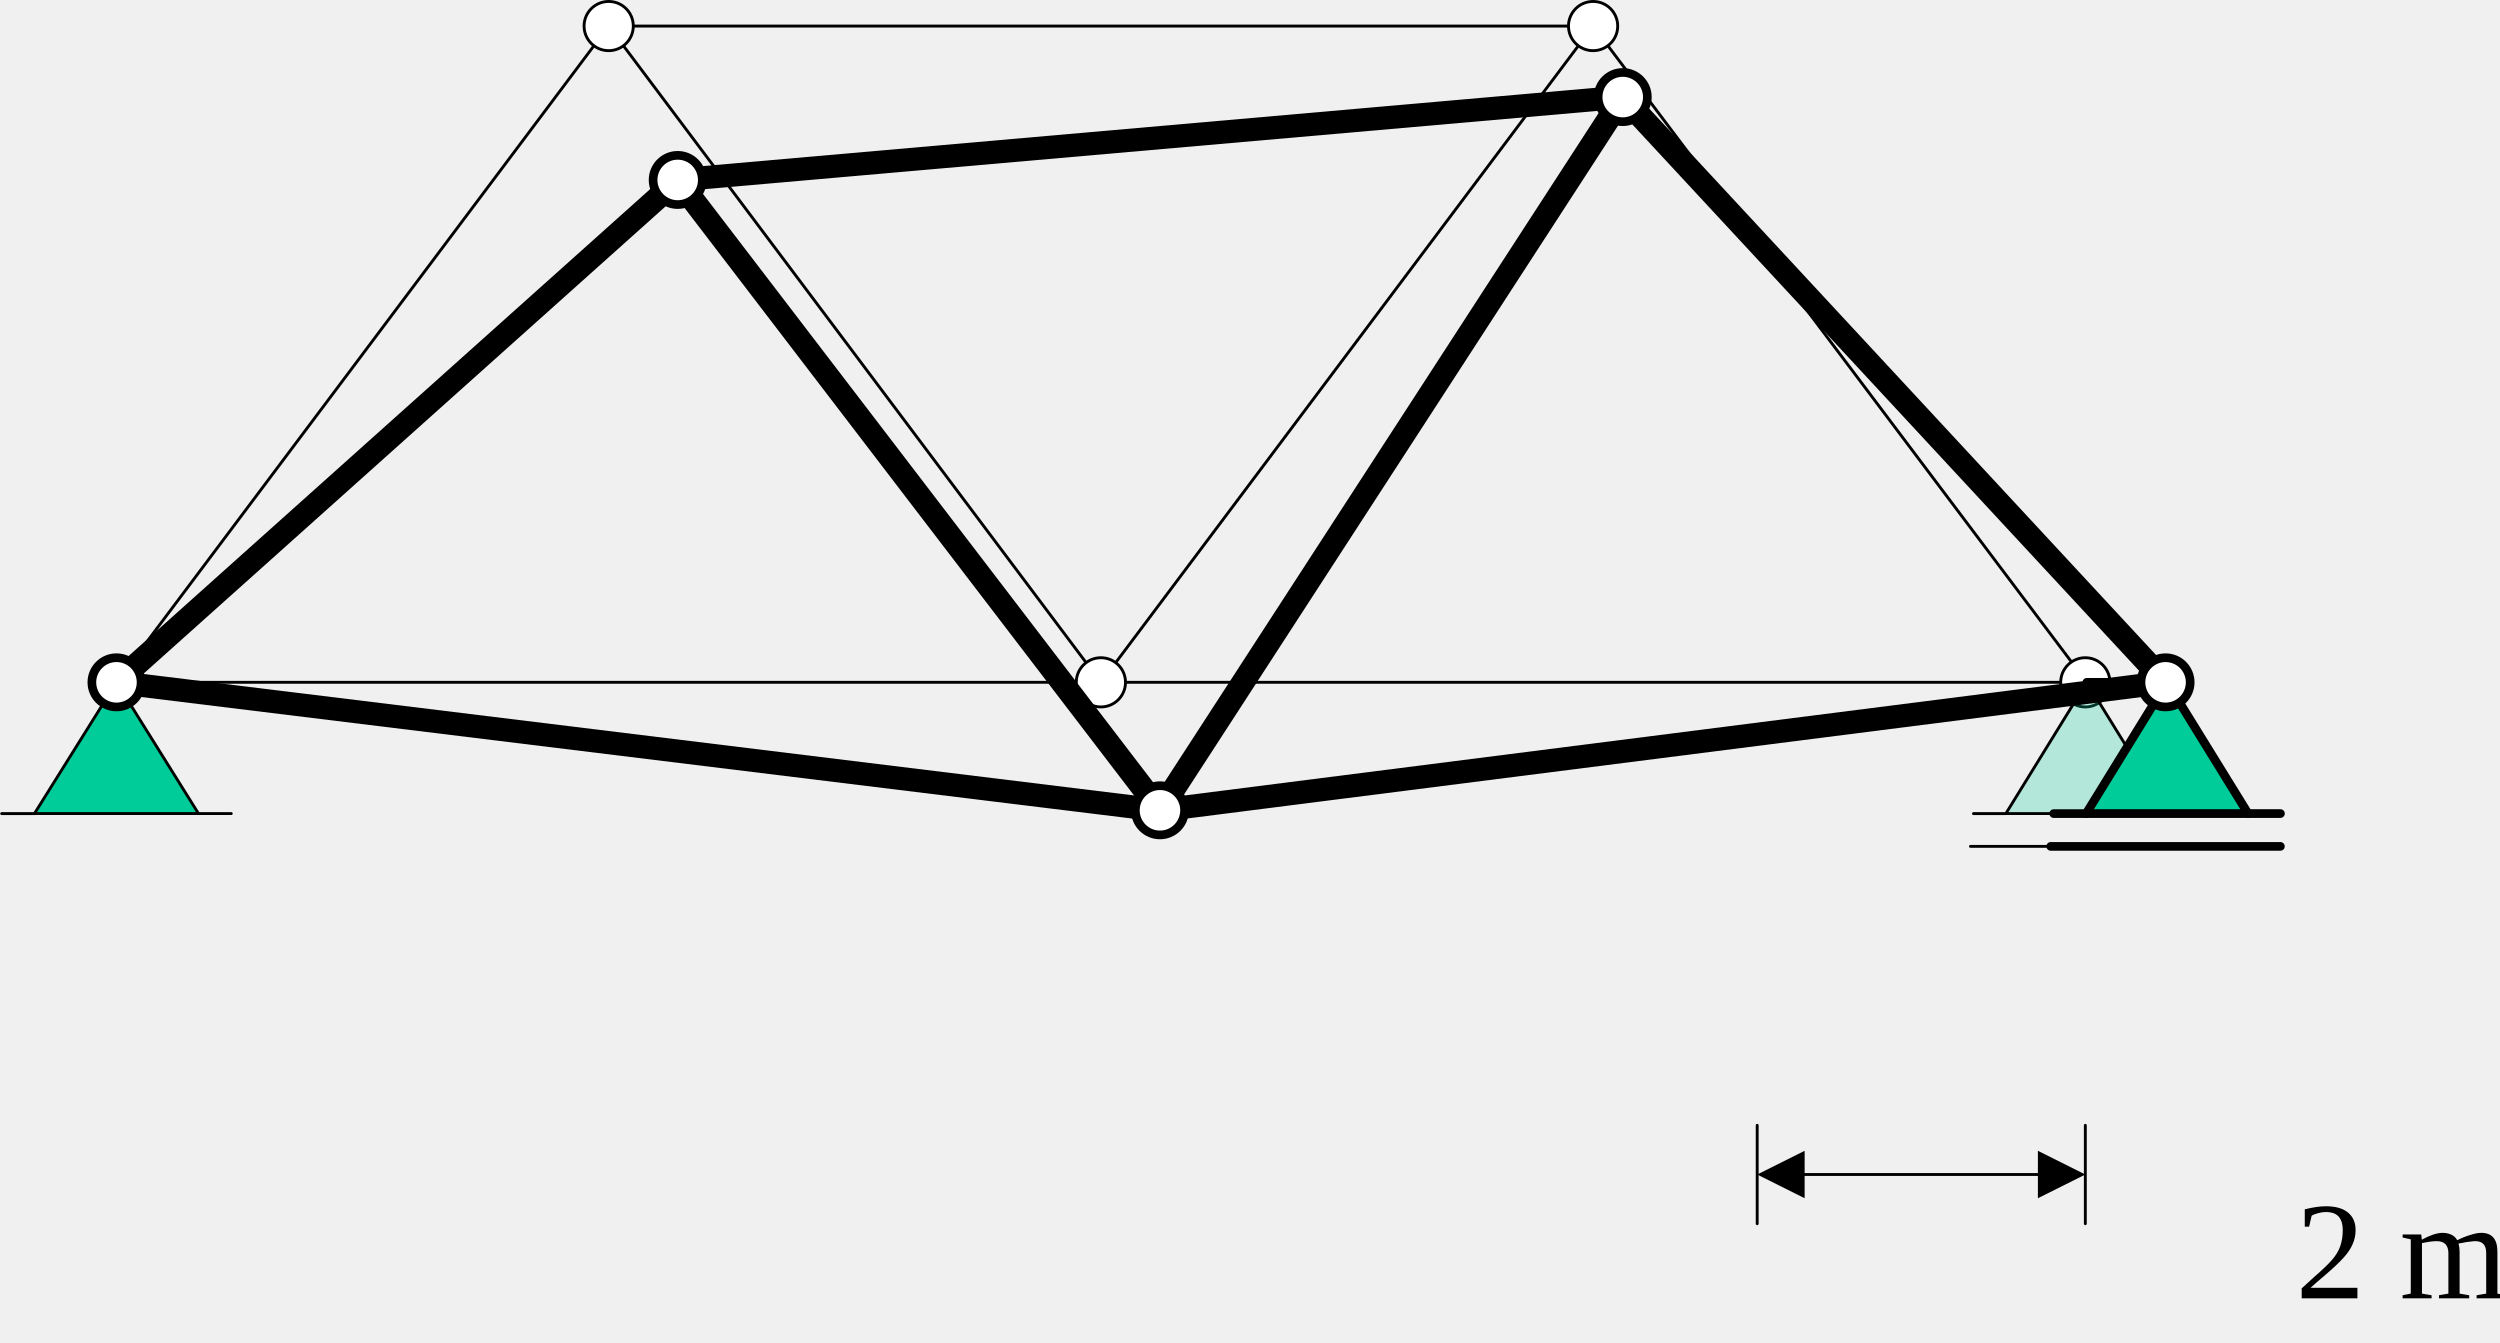
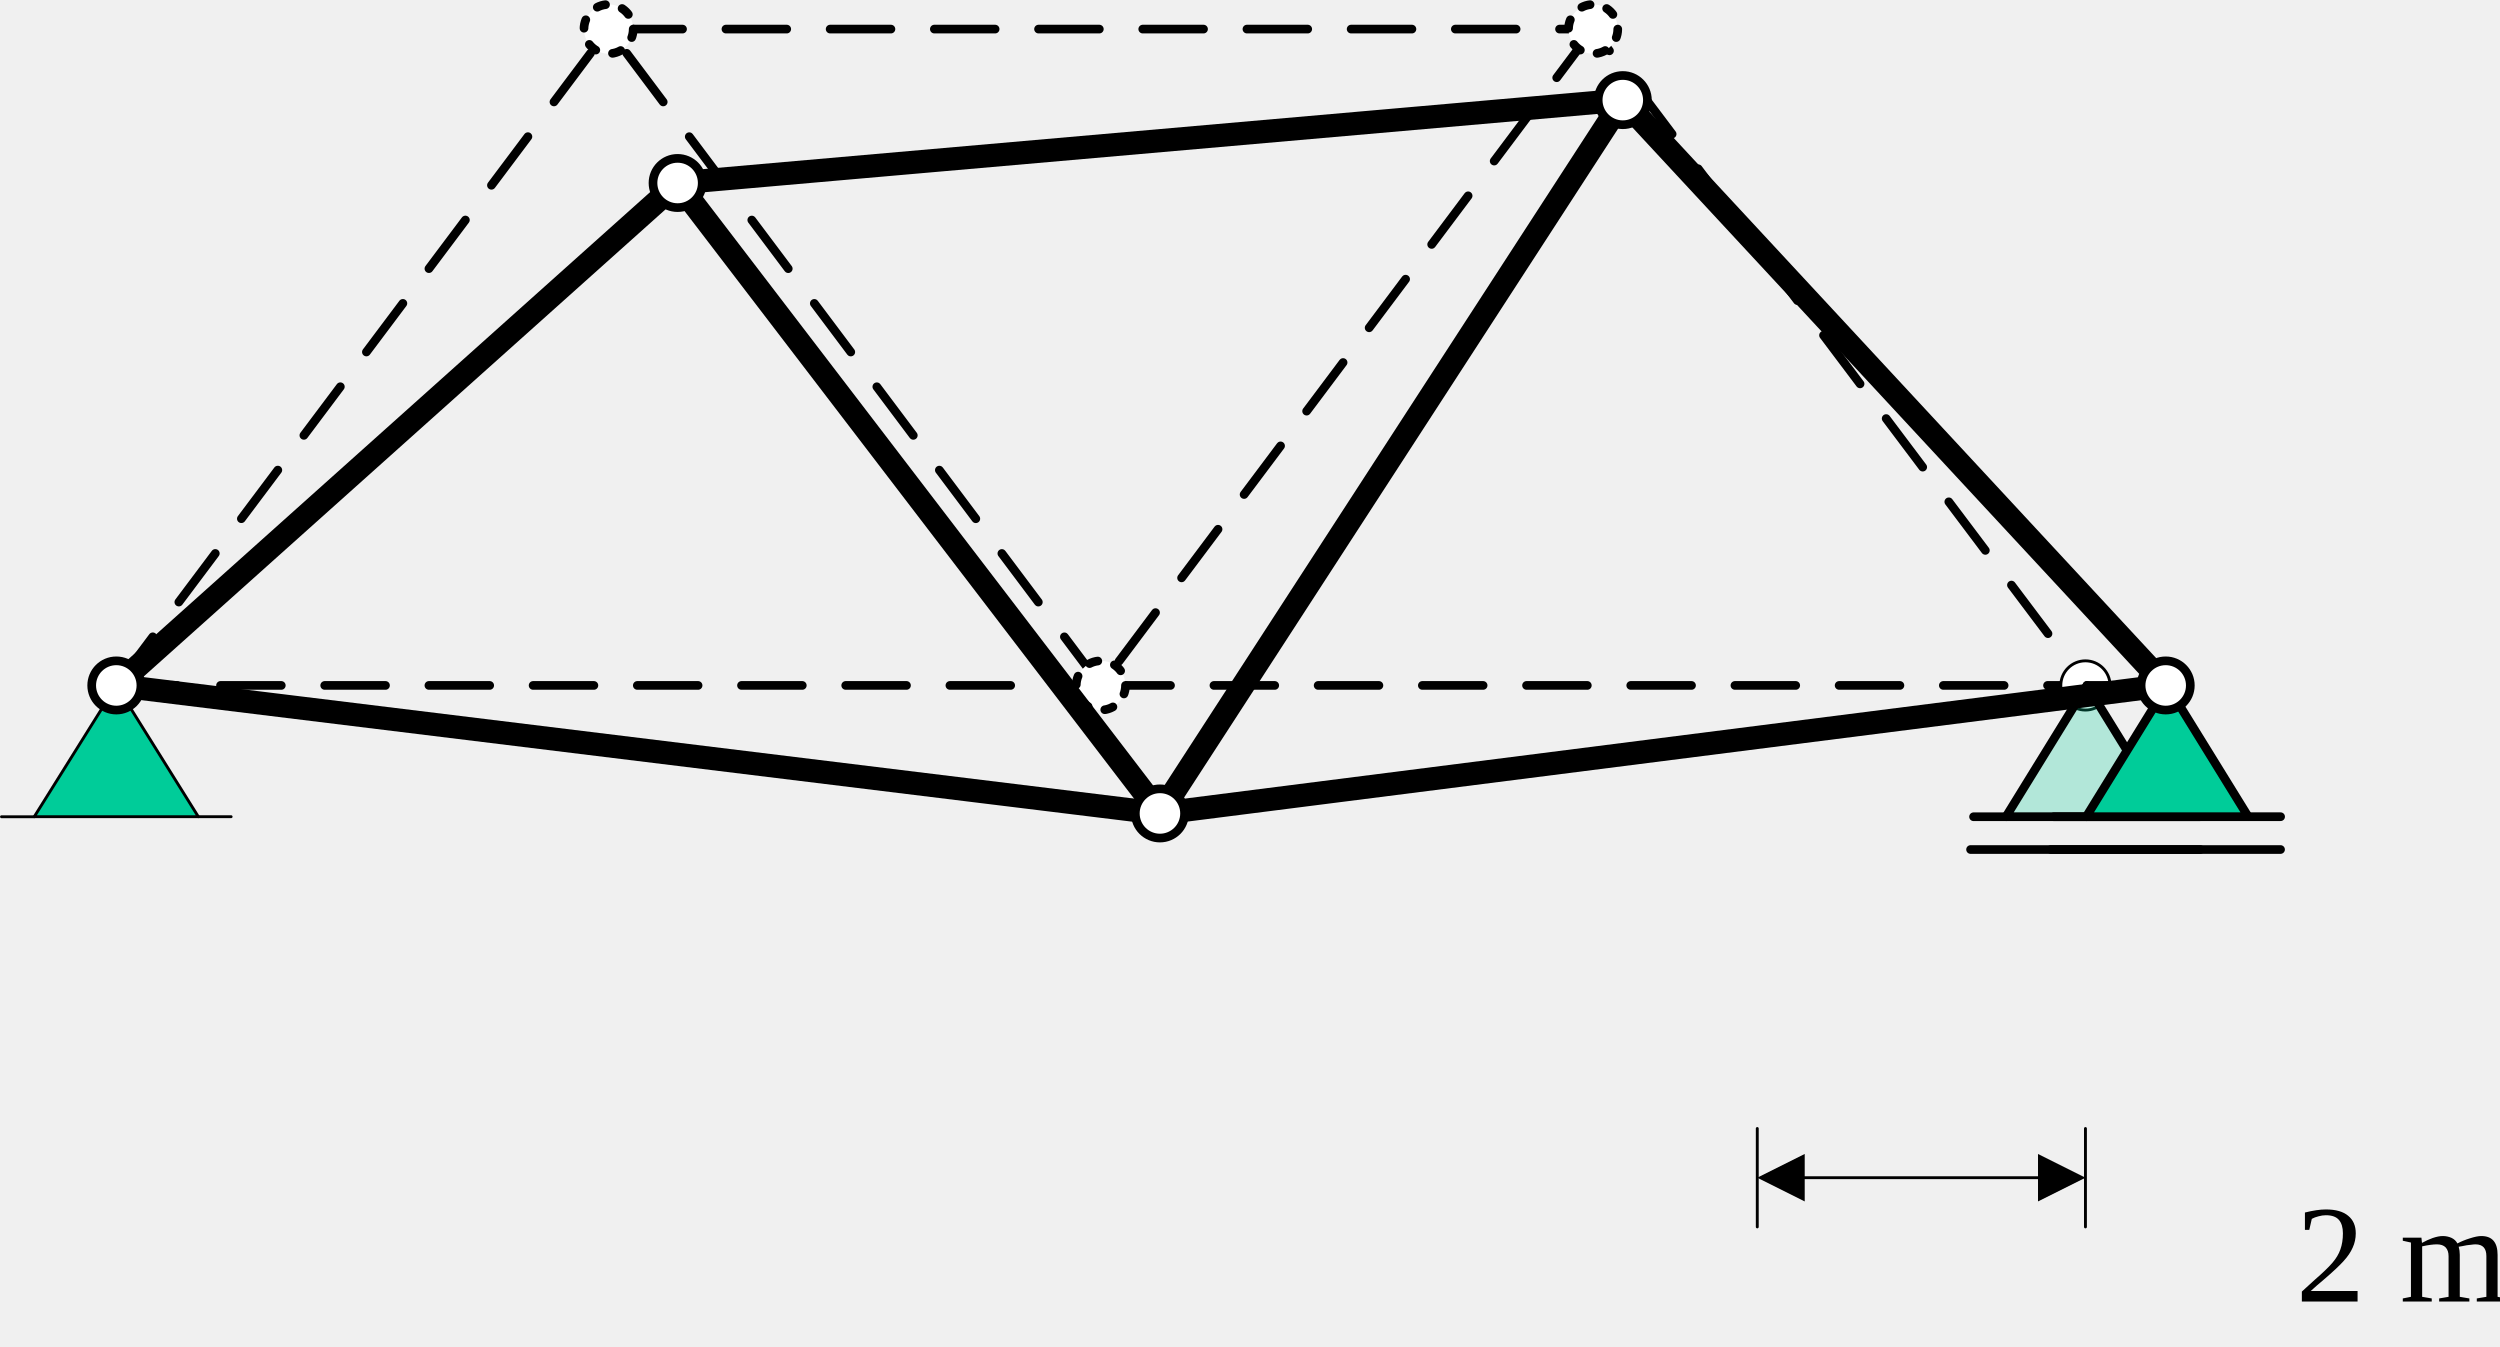
- <svg xmlns="http://www.w3.org/2000/svg" xmlns:ns1="http://schemas.microsoft.com/visio/2003/SVGExtensions/" xmlns:xlink="http://www.w3.org/1999/xlink" width="2.999in" height="1.611in" viewBox="0 0 215.933 116.012" xml:space="preserve" color-interpolation-filters="sRGB" class="st13">
+ <svg xmlns="http://www.w3.org/2000/svg" xmlns:ns1="http://schemas.microsoft.com/visio/2003/SVGExtensions/" xmlns:xlink="http://www.w3.org/1999/xlink" width="2.999in" height="1.615in" viewBox="0 0 215.933 116.262" xml:space="preserve" color-interpolation-filters="sRGB" class="st15">
  <ns1:documentProperties ns1:langID="1043" ns1:metric="true" ns1:viewMarkup="false" />
  <style type="text/css">
	
- 		.st1 {stroke:#000000;stroke-linecap:round;stroke-linejoin:round;stroke-width:0.25}
+ 		.st1 {stroke:#000000;stroke-dasharray:5.25,3.75;stroke-linecap:round;stroke-linejoin:round;stroke-width:0.75}
		.st2 {fill:#ffffff;stroke:#000000;stroke-linecap:round;stroke-linejoin:round;stroke-width:0.25}
- 		.st3 {fill:#00cc99;fill-opacity:0.26;stroke:#000000;stroke-linecap:round;stroke-linejoin:round;stroke-width:0.25}
- 		.st4 {fill:#00cc99;stroke:#000000;stroke-linecap:round;stroke-linejoin:round;stroke-width:0.75}
+ 		.st3 {fill:#ffffff;stroke:#000000;stroke-dasharray:0.75,1.5;stroke-linecap:round;stroke-linejoin:round;stroke-width:0.75}
+ 		.st4 {fill:#00cc99;fill-opacity:0.26;stroke:#000000;stroke-linecap:round;stroke-linejoin:round;stroke-width:0.75}
		.st5 {stroke:#000000;stroke-linecap:round;stroke-linejoin:round;stroke-width:0.75}
- 		.st6 {stroke:#000000;stroke-linecap:round;stroke-linejoin:round;stroke-width:2}
- 		.st7 {fill:#00cc99;stroke:#000000;stroke-linecap:round;stroke-linejoin:round;stroke-width:0.25}
- 		.st8 {fill:#ffffff;stroke:#000000;stroke-linecap:round;stroke-linejoin:round;stroke-width:0.75}
- 		.st9 {marker-end:url(#mrkr4-111);marker-start:url(#mrkr4-109);stroke:#000000;stroke-linecap:round;stroke-linejoin:round;stroke-width:0.25}
- 		.st10 {fill:#000000;fill-opacity:1;stroke:#000000;stroke-opacity:1;stroke-width:0.122}
- 		.st11 {fill:none;stroke:none;stroke-linecap:round;stroke-linejoin:round;stroke-width:0.75}
- 		.st12 {fill:#000000;font-family:Times New Roman;font-size:1em}
- 		.st13 {fill:none;fill-rule:evenodd;font-size:12px;overflow:visible;stroke-linecap:square;stroke-miterlimit:3}
+ 		.st6 {fill:#00cc99;stroke:#000000;stroke-linecap:round;stroke-linejoin:round;stroke-width:0.75}
+ 		.st7 {stroke:#000000;stroke-linecap:round;stroke-linejoin:round;stroke-width:2}
+ 		.st8 {fill:#00cc99;stroke:#000000;stroke-linecap:round;stroke-linejoin:round;stroke-width:0.25}
+ 		.st9 {stroke:#000000;stroke-linecap:round;stroke-linejoin:round;stroke-width:0.25}
+ 		.st10 {fill:#ffffff;stroke:#000000;stroke-linecap:round;stroke-linejoin:round;stroke-width:0.75}
+ 		.st11 {marker-end:url(#mrkr4-111);marker-start:url(#mrkr4-109);stroke:#000000;stroke-linecap:round;stroke-linejoin:round;stroke-width:0.25}
+ 		.st12 {fill:#000000;fill-opacity:1;stroke:#000000;stroke-opacity:1;stroke-width:0.122}
+ 		.st13 {fill:none;stroke:none;stroke-linecap:round;stroke-linejoin:round;stroke-width:0.75}
+ 		.st14 {fill:#000000;font-family:Times New Roman;font-size:1em}
+ 		.st15 {fill:none;fill-rule:evenodd;font-size:12px;overflow:visible;stroke-linecap:square;stroke-miterlimit:3}
	
	</style>
  <defs id="Markers">
    <g id="lend4">
      <path d="M 2 1 L 0 0 L 2 -1 L 2 1 " style="stroke:none" />
    </g>
-     <marker id="mrkr4-109" class="st10" ns1:arrowType="4" ns1:arrowSize="1" ns1:setback="14.96" refX="14.96" orient="auto" markerUnits="strokeWidth" overflow="visible">
+     <marker id="mrkr4-109" class="st12" ns1:arrowType="4" ns1:arrowSize="1" ns1:setback="14.96" refX="14.96" orient="auto" markerUnits="strokeWidth" overflow="visible">
      <use xlink:href="#lend4" transform="scale(8.2) " />
    </marker>
-     <marker id="mrkr4-111" class="st10" ns1:arrowType="4" ns1:arrowSize="1" ns1:setback="16.4" refX="-16.4" orient="auto" markerUnits="strokeWidth" overflow="visible">
+     <marker id="mrkr4-111" class="st12" ns1:arrowType="4" ns1:arrowSize="1" ns1:setback="16.4" refX="-16.4" orient="auto" markerUnits="strokeWidth" overflow="visible">
      <use xlink:href="#lend4" transform="scale(-8.2,-8.2) " />
    </marker>
  </defs>
  <g ns1:mID="0" ns1:index="1" ns1:groupContext="foregroundPage">
    <ns1:pageProperties ns1:drawingScale="0.0393701" ns1:pageScale="0.0393701" ns1:drawingUnits="24" ns1:shadowOffsetX="8.50394" ns1:shadowOffsetY="-8.50394" />
    <g id="shape698-1" ns1:mID="698" ns1:groupContext="shape" transform="translate(10.0463,-57.0679) rotate(2.77559E-06)">
-       <path d="M0 116.01 L85.04 116.01" class="st1" />
+       <path d="M0 116.26 L85.04 116.26" class="st1" />
    </g>
    <g id="shape695-4" ns1:mID="695" ns1:groupContext="shape" transform="translate(10.0463,-57.0679)">
-       <path d="M0 116.01 L42.52 59.32 L127.56 59.32 L170.21 116.01 L85.04 116.01" class="st1" />
+       <path d="M0 116.26 L42.52 59.57 L127.56 59.57 L170.21 116.26 L85.04 116.26" class="st1" />
    </g>
-     <g id="shape696-7" ns1:mID="696" ns1:groupContext="shape" transform="translate(2.27612,128.551) rotate(-126.87)">
-       <path d="M0 116.01 L70.87 116.01" class="st1" />
+     <g id="shape696-7" ns1:mID="696" ns1:groupContext="shape" transform="translate(2.07612,128.951) rotate(-126.87)">
+       <path d="M0 116.26 L70.87 116.26" class="st1" />
    </g>
-     <g id="shape697-10" ns1:mID="697" ns1:groupContext="shape" transform="translate(230.415,71.8581) rotate(126.87)">
-       <path d="M0 116.01 L70.87 116.01" class="st1" />
+     <g id="shape697-10" ns1:mID="697" ns1:groupContext="shape" transform="translate(230.615,72.2581) rotate(126.87)">
+       <path d="M0 116.26 L70.87 116.26" class="st1" />
    </g>
    <g id="shape2819-13" ns1:mID="2819" ns1:groupContext="shape" transform="translate(7.92029,-54.9419)">
-       <ellipse cx="2.126" cy="113.886" rx="2.126" ry="2.126" class="st2" />
+       <ellipse cx="2.126" cy="114.136" rx="2.126" ry="2.126" class="st2" />
    </g>
    <g id="shape2820-15" ns1:mID="2820" ns1:groupContext="shape" transform="translate(135.479,-111.635)">
-       <ellipse cx="2.126" cy="113.886" rx="2.126" ry="2.126" class="st2" />
+       <ellipse cx="2.126" cy="114.136" rx="2.126" ry="2.126" class="st3" />
    </g>
    <g id="shape2821-17" ns1:mID="2821" ns1:groupContext="shape" transform="translate(50.44,-111.635)">
-       <ellipse cx="2.126" cy="113.886" rx="2.126" ry="2.126" class="st2" />
+       <ellipse cx="2.126" cy="114.136" rx="2.126" ry="2.126" class="st3" />
    </g>
    <g id="shape2822-19" ns1:mID="2822" ns1:groupContext="shape" transform="translate(92.9597,-54.9419)">
-       <ellipse cx="2.126" cy="113.886" rx="2.126" ry="2.126" class="st2" />
+       <ellipse cx="2.126" cy="114.136" rx="2.126" ry="2.126" class="st3" />
    </g>
    <g id="shape2823-21" ns1:mID="2823" ns1:groupContext="shape" transform="translate(177.999,-54.9419)">
-       <ellipse cx="2.126" cy="113.886" rx="2.126" ry="2.126" class="st2" />
+       <ellipse cx="2.126" cy="114.136" rx="2.126" ry="2.126" class="st2" />
    </g>
    <g id="group2802-23" transform="translate(170.204,-42.8947)" ns1:mID="2802" ns1:groupContext="group">
      <g id="group2803-24" transform="translate(0.261477,-2.83465)" ns1:mID="2803" ns1:groupContext="group">
-         <g id="shape2804-25" ns1:mID="2804" ns1:groupContext="shape" transform="translate(2.79729,1.42109E-14)">
-           <path d="M0 116.01 L13.99 116.01 L6.99 104.67 L0 116.01 Z" class="st3" />
+         <g id="shape2804-25" ns1:mID="2804" ns1:groupContext="shape" transform="translate(2.79729,0)">
+           <path d="M0 116.26 L13.99 116.26 L6.99 104.92 L0 116.26 Z" class="st4" />
        </g>
-         <g id="shape2805-27" ns1:mID="2805" ns1:groupContext="shape" transform="translate(2.79729,232.024) rotate(180)">
-           <path d="M0 116.01 L2.8 116.01" class="st1" />
+         <g id="shape2805-27" ns1:mID="2805" ns1:groupContext="shape" transform="translate(2.79729,232.524) rotate(180)">
+           <path d="M0 116.26 L2.8 116.26" class="st5" />
        </g>
-         <g id="shape2806-30" ns1:mID="2806" ns1:groupContext="shape" transform="translate(16.7838,1.42109E-14)">
-           <path d="M0 116.01 L2.8 116.01" class="st1" />
+         <g id="shape2806-30" ns1:mID="2806" ns1:groupContext="shape" transform="translate(16.7838,0)">
+           <path d="M0 116.26 L2.8 116.26" class="st5" />
        </g>
      </g>
      <g id="shape2807-33" ns1:mID="2807" ns1:groupContext="shape">
-         <path d="M0 116.01 L19.84 116.01" class="st1" />
+         <path d="M0 116.26 L19.84 116.26" class="st5" />
      </g>
    </g>
    <g id="group654-36" transform="translate(177.138,-42.8947)" ns1:mID="654" ns1:groupContext="group">
      <g id="group655-37" transform="translate(0.261477,-2.83465)" ns1:mID="655" ns1:groupContext="group">
-         <g id="shape656-38" ns1:mID="656" ns1:groupContext="shape" transform="translate(2.79729,1.42109E-14)">
-           <path d="M0 116.01 L13.99 116.01 L6.99 104.67 L0 116.01 Z" class="st4" />
+         <g id="shape656-38" ns1:mID="656" ns1:groupContext="shape" transform="translate(2.79729,0)">
+           <path d="M0 116.26 L13.99 116.26 L6.99 104.92 L0 116.26 Z" class="st6" />
        </g>
-         <g id="shape657-40" ns1:mID="657" ns1:groupContext="shape" transform="translate(2.79729,232.024) rotate(180)">
-           <path d="M0 116.01 L2.8 116.01" class="st5" />
+         <g id="shape657-40" ns1:mID="657" ns1:groupContext="shape" transform="translate(2.79729,232.524) rotate(180)">
+           <path d="M0 116.26 L2.8 116.26" class="st5" />
        </g>
-         <g id="shape658-43" ns1:mID="658" ns1:groupContext="shape" transform="translate(16.7838,1.42109E-14)">
-           <path d="M0 116.01 L2.8 116.01" class="st5" />
+         <g id="shape658-43" ns1:mID="658" ns1:groupContext="shape" transform="translate(16.7838,0)">
+           <path d="M0 116.26 L2.8 116.26" class="st5" />
        </g>
      </g>
      <g id="shape659-46" ns1:mID="659" ns1:groupContext="shape">
-         <path d="M0 116.01 L19.84 116.01" class="st5" />
+         <path d="M0 116.26 L19.84 116.26" class="st5" />
      </g>
    </g>
-     <g id="shape660-49" ns1:mID="660" ns1:groupContext="shape" transform="translate(225.223,-70.5063) rotate(47.1535)">
-       <path d="M0 116.01 L68.96 116.01" class="st6" />
+     <g id="shape660-49" ns1:mID="660" ns1:groupContext="shape" transform="translate(225.406,-70.4263) rotate(47.1535)">
+       <path d="M0 116.26 L68.96 116.26" class="st7" />
    </g>
-     <g id="shape661-52" ns1:mID="661" ns1:groupContext="shape" transform="translate(135.904,101.984) rotate(138.166)">
-       <path d="M0 116.01 L65.07 116.01" class="st6" />
+     <g id="shape661-52" ns1:mID="661" ns1:groupContext="shape" transform="translate(136.071,102.42) rotate(138.166)">
+       <path d="M0 116.26 L65.07 116.26" class="st7" />
    </g>
-     <g id="shape662-55" ns1:mID="662" ns1:groupContext="shape" transform="translate(48.3927,-100.023) rotate(-5.01183)">
-       <path d="M0 116.01 L81.95 116.01" class="st6" />
+     <g id="shape662-55" ns1:mID="662" ns1:groupContext="shape" transform="translate(48.3709,-100.022) rotate(-5.01183)">
+       <path d="M0 116.26 L81.95 116.26" class="st7" />
    </g>
-     <g id="shape663-58" ns1:mID="663" ns1:groupContext="shape" transform="translate(85.5425,-45.0847) rotate(-7.25243)">
-       <path d="M0 116.01 L87.57 116.01" class="st6" />
+     <g id="shape663-58" ns1:mID="663" ns1:groupContext="shape" transform="translate(85.5109,-45.0827) rotate(-7.25243)">
+       <path d="M0 116.26 L87.57 116.26" class="st7" />
    </g>
-     <g id="shape664-61" ns1:mID="664" ns1:groupContext="shape" transform="translate(24.1683,-56.2052) rotate(6.99193)">
-       <path d="M0 116.01 L90.82 116.01" class="st6" />
+     <g id="shape664-61" ns1:mID="664" ns1:groupContext="shape" transform="translate(24.1987,-56.2033) rotate(6.99193)">
+       <path d="M0 116.26 L90.82 116.26" class="st7" />
    </g>
-     <g id="shape665-64" ns1:mID="665" ns1:groupContext="shape" transform="translate(150.667,-54.9466) rotate(52.5819)">
-       <path d="M0 116.01 L68.56 116.01" class="st6" />
+     <g id="shape665-64" ns1:mID="665" ns1:groupContext="shape" transform="translate(150.865,-54.8485) rotate(52.5819)">
+       <path d="M0 116.26 L68.56 116.26" class="st7" />
    </g>
-     <g id="shape666-67" ns1:mID="666" ns1:groupContext="shape" transform="translate(237.486,71.5322) rotate(122.977)">
-       <path d="M0 116.01 L73.45 116.01" class="st6" />
+     <g id="shape666-67" ns1:mID="666" ns1:groupContext="shape" transform="translate(237.696,71.9183) rotate(122.977)">
+       <path d="M0 116.26 L73.45 116.26" class="st7" />
    </g>
    <g id="group667-70" transform="translate(0.125,-45.7293)" ns1:mID="667" ns1:groupContext="group">
-       <g id="shape668-71" ns1:mID="668" ns1:groupContext="shape" transform="translate(2.83465,1.42109E-14)">
-         <path d="M0 116.01 L14.17 116.01 L7.09 104.67 L0 116.01 Z" class="st7" />
+       <g id="shape668-71" ns1:mID="668" ns1:groupContext="shape" transform="translate(2.83465,0)">
+         <path d="M0 116.26 L14.17 116.26 L7.09 104.92 L0 116.26 Z" class="st8" />
      </g>
-       <g id="shape669-73" ns1:mID="669" ns1:groupContext="shape" transform="translate(2.83465,232.024) rotate(180)">
-         <path d="M0 116.01 L2.83 116.01" class="st1" />
+       <g id="shape669-73" ns1:mID="669" ns1:groupContext="shape" transform="translate(2.83465,232.524) rotate(180)">
+         <path d="M0 116.26 L2.83 116.26" class="st9" />
      </g>
-       <g id="shape670-76" ns1:mID="670" ns1:groupContext="shape" transform="translate(17.0079,1.42109E-14)">
-         <path d="M0 116.01 L2.83 116.01" class="st1" />
+       <g id="shape670-76" ns1:mID="670" ns1:groupContext="shape" transform="translate(17.0079,0)">
+         <path d="M0 116.26 L2.83 116.26" class="st9" />
      </g>
    </g>
-     <g id="shape693-79" ns1:mID="693" ns1:groupContext="shape" transform="translate(48.3927,-100.023) rotate(-5.01183)">
-       <path d="M0 116.01 L81.95 116.01" class="st5" />
+     <g id="shape693-79" ns1:mID="693" ns1:groupContext="shape" transform="translate(48.3709,-100.022) rotate(-5.01183)">
+       <path d="M0 116.26 L81.95 116.26" class="st5" />
    </g>
    <g id="shape694-82" ns1:mID="694" ns1:groupContext="shape" transform="translate(180.256,-57.0679)">
-       <path d="M0 116.01 L6.8 116.01" class="st5" />
+       <path d="M0 116.26 L6.8 116.26" class="st5" />
    </g>
    <g id="shape673-85" ns1:mID="673" ns1:groupContext="shape" transform="translate(56.4018,-98.3406)">
-       <ellipse cx="2.126" cy="113.886" rx="2.126" ry="2.126" class="st8" />
+       <ellipse cx="2.126" cy="114.136" rx="2.126" ry="2.126" class="st10" />
    </g>
    <g id="shape672-87" ns1:mID="672" ns1:groupContext="shape" transform="translate(138.04,-105.5)">
-       <ellipse cx="2.126" cy="113.886" rx="2.126" ry="2.126" class="st8" />
+       <ellipse cx="2.126" cy="114.136" rx="2.126" ry="2.126" class="st10" />
    </g>
    <g id="shape674-89" ns1:mID="674" ns1:groupContext="shape" transform="translate(98.062,-43.8868)">
-       <ellipse cx="2.126" cy="113.886" rx="2.126" ry="2.126" class="st8" />
+       <ellipse cx="2.126" cy="114.136" rx="2.126" ry="2.126" class="st10" />
    </g>
    <g id="shape675-91" ns1:mID="675" ns1:groupContext="shape" transform="translate(184.933,-54.9419)">
-       <ellipse cx="2.126" cy="113.886" rx="2.126" ry="2.126" class="st8" />
+       <ellipse cx="2.126" cy="114.136" rx="2.126" ry="2.126" class="st10" />
    </g>
    <g id="shape671-93" ns1:mID="671" ns1:groupContext="shape" transform="translate(7.92028,-54.9419)">
-       <ellipse cx="2.126" cy="113.886" rx="2.126" ry="2.126" class="st8" />
+       <ellipse cx="2.126" cy="114.136" rx="2.126" ry="2.126" class="st10" />
    </g>
    <g id="group2568-95" transform="translate(151.779,-0.375)" ns1:mID="2568" ns1:groupContext="group">
      <g id="group2569-96" transform="translate(0,-9.92126)" ns1:mID="2569" ns1:groupContext="group">
-         <g id="shape2570-97" ns1:mID="2570" ns1:groupContext="shape" transform="translate(116.012,107.508) rotate(90)">
-           <path d="M0 116.01 L8.5 116.01" class="st1" />
+         <g id="shape2570-97" ns1:mID="2570" ns1:groupContext="shape" transform="translate(116.262,107.758) rotate(90)">
+           <path d="M0 116.26 L8.5 116.26" class="st9" />
        </g>
-         <g id="shape2571-100" ns1:mID="2571" ns1:groupContext="shape" transform="translate(144.358,107.508) rotate(90)">
-           <path d="M0 116.01 L8.5 116.01" class="st1" />
+         <g id="shape2571-100" ns1:mID="2571" ns1:groupContext="shape" transform="translate(144.608,107.758) rotate(90)">
+           <path d="M0 116.26 L8.5 116.26" class="st9" />
        </g>
        <g id="shape2572-103" ns1:mID="2572" ns1:groupContext="shape" transform="translate(0,-4.25197)">
-           <path d="M3.74 116.01 L4.1 116.01 L24.25 116.01" class="st9" />
+           <path d="M3.74 116.26 L4.1 116.26 L24.25 116.26" class="st11" />
        </g>
      </g>
-       <g id="shape2573-112" ns1:mID="2573" ns1:groupContext="shape" transform="translate(-35.4331,4.26326E-14)">
+       <g id="shape2573-112" ns1:mID="2573" ns1:groupContext="shape" transform="translate(-35.4331,2.84217E-14)">
        <ns1:textBlock ns1:margins="rect(4,4,4,4)" ns1:tabSpace="42.5197" />
-         <ns1:textRect cx="49.606" cy="108.925" width="99.22" height="14.173" />
-         <rect x="0" y="101.839" width="99.213" height="14.173" class="st11" />
-         <text x="15.94" y="112.53" class="st12" ns1:langID="1043">
+         <ns1:textRect cx="49.606" cy="109.175" width="99.22" height="14.173" />
+         <rect x="0" y="102.089" width="99.213" height="14.173" class="st13" />
+         <text x="15.94" y="112.78" class="st14" ns1:langID="1043">
          <ns1:paragraph ns1:horizAlign="1" />
          <ns1:tabList />2 m / 100 mm  </text>
      </g>
    </g>
  </g>
</svg>
